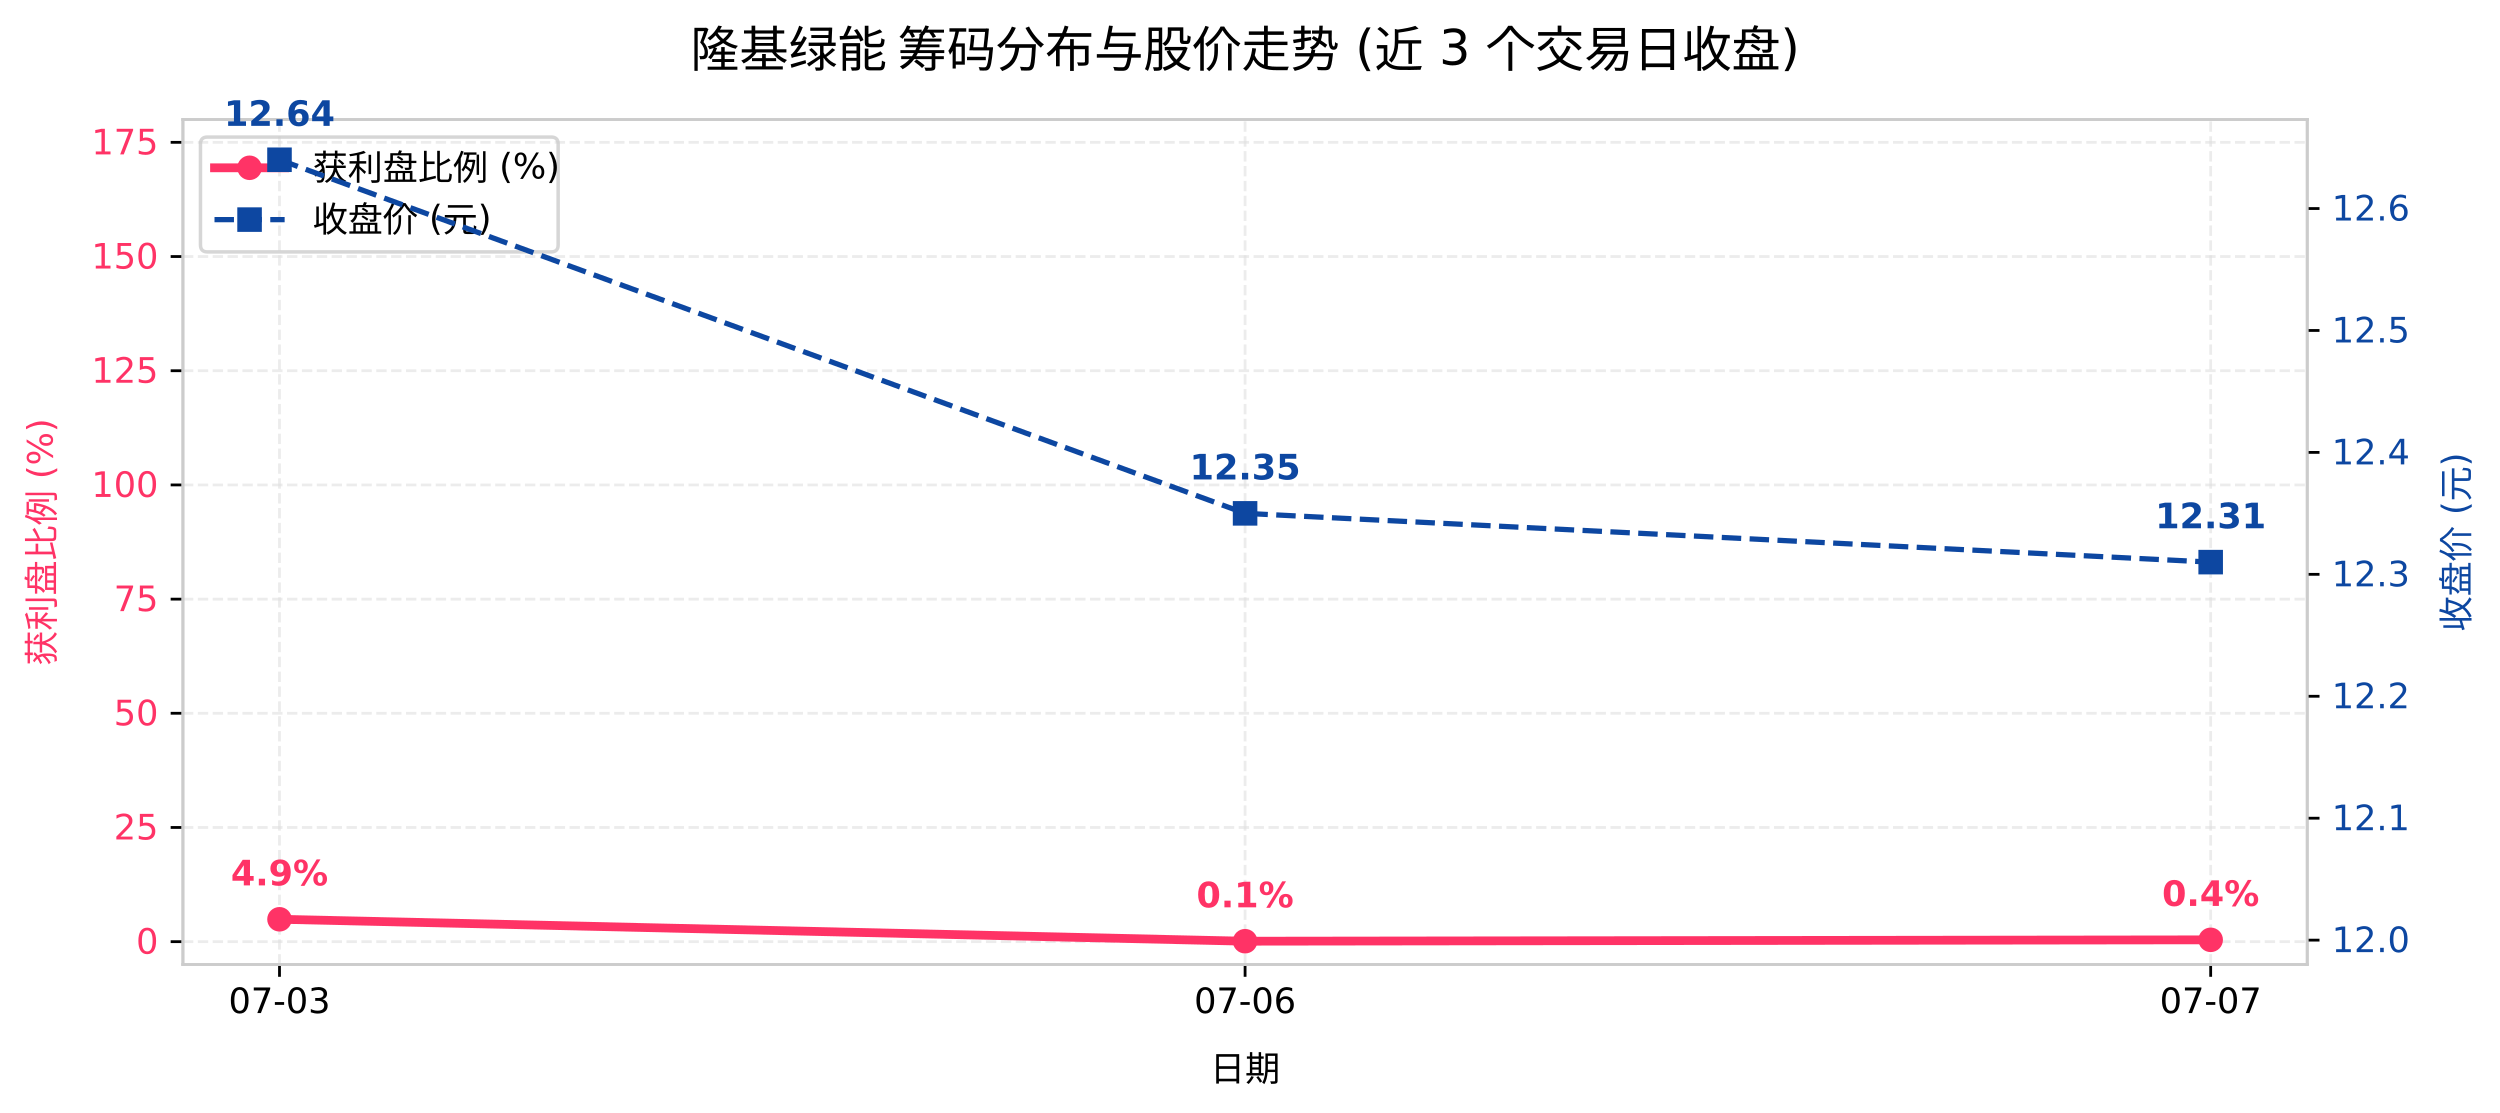
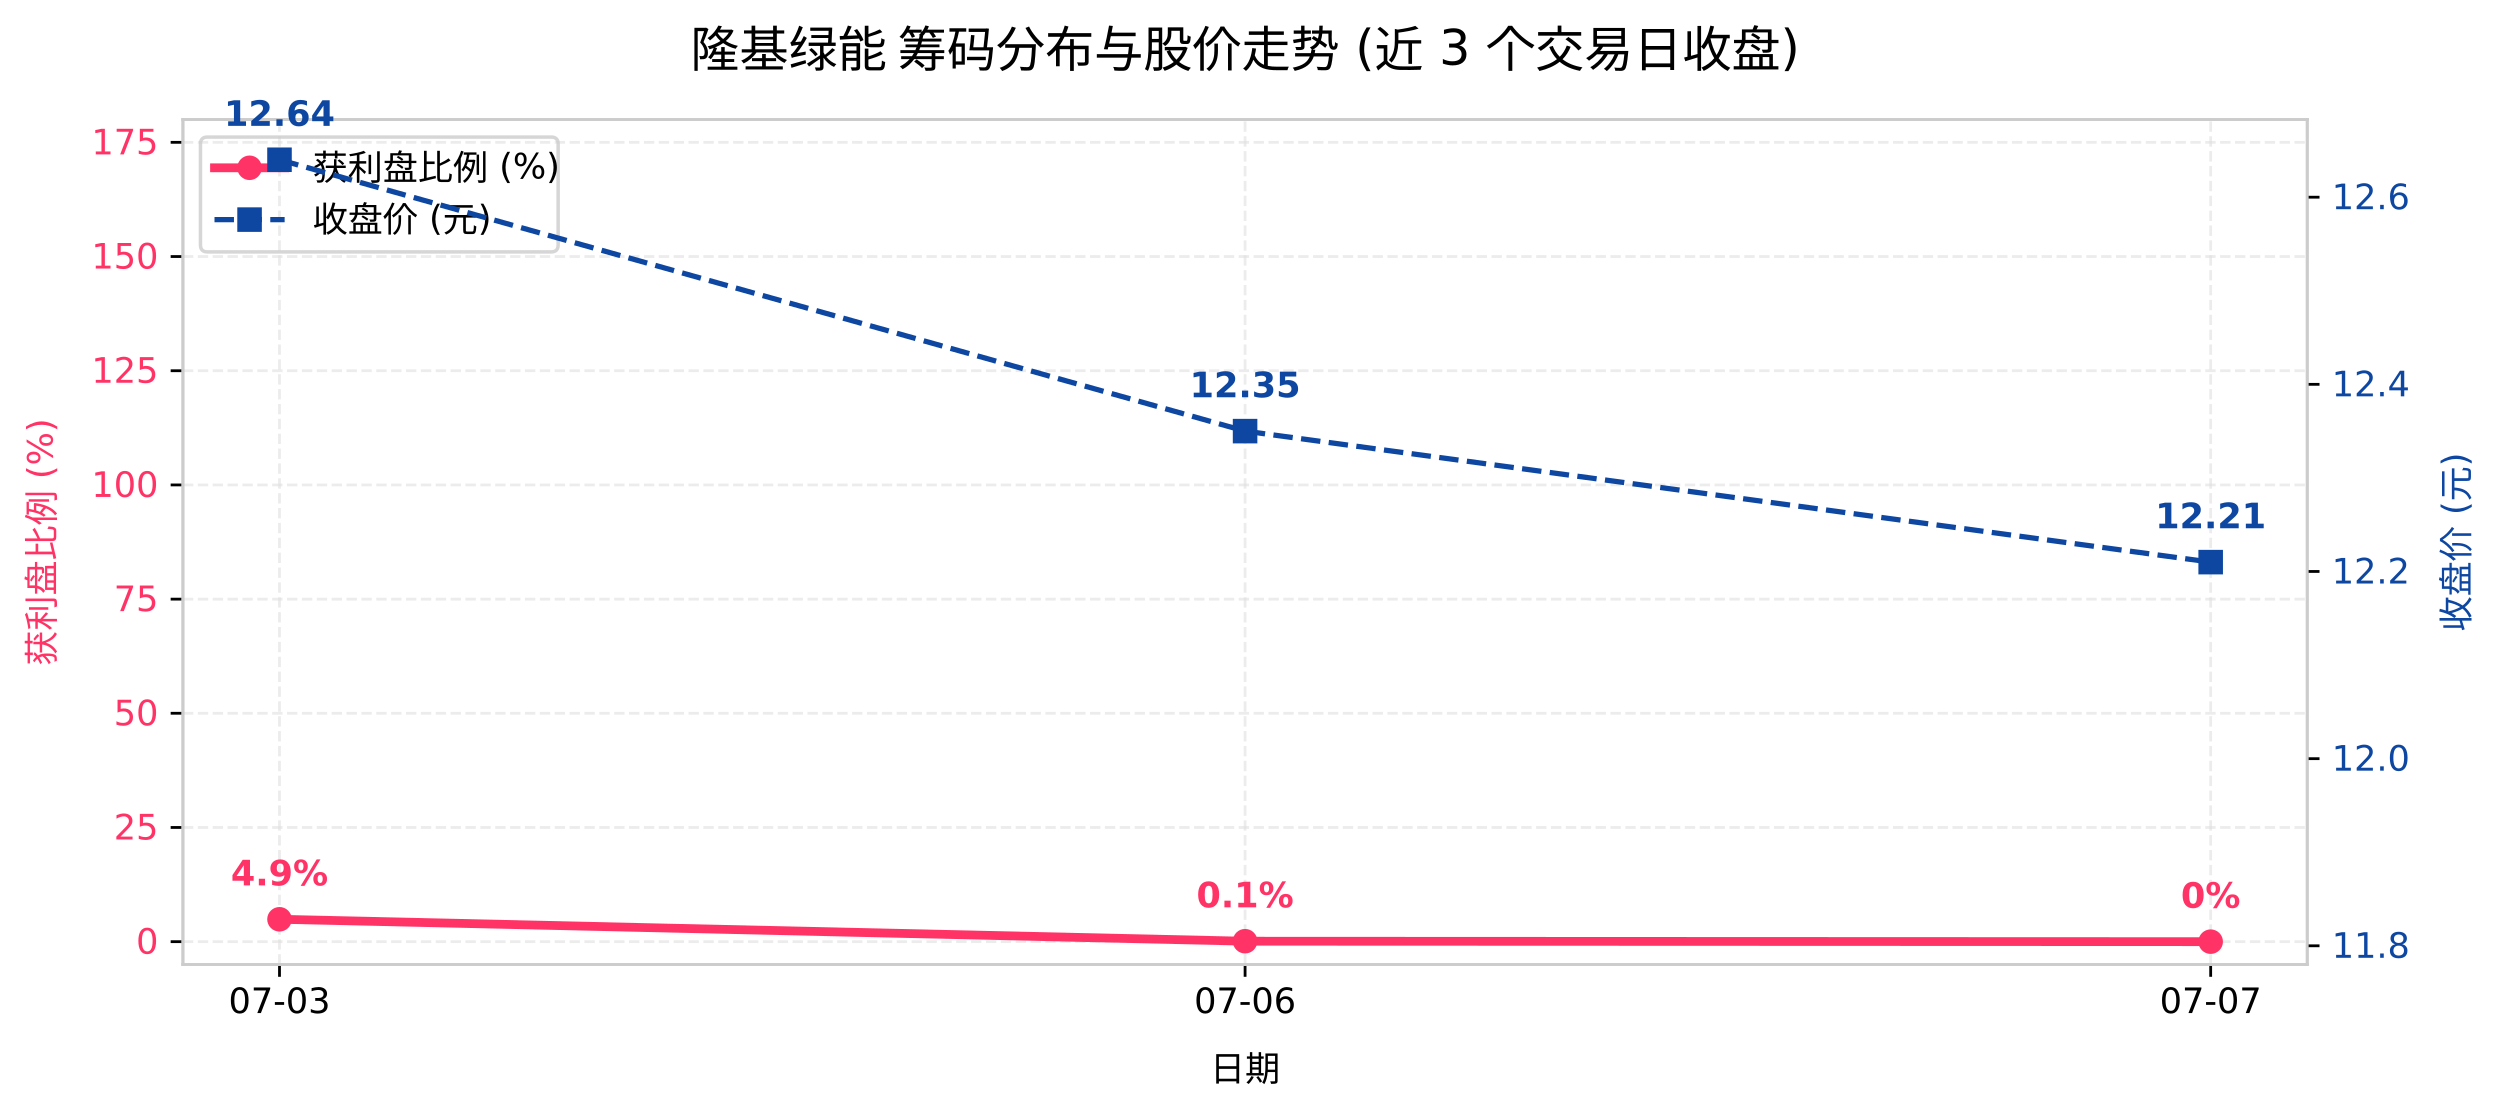
<svg xmlns="http://www.w3.org/2000/svg" xmlns:xlink="http://www.w3.org/1999/xlink" width="712.848pt" height="317.148pt" viewBox="0 0 712.848 317.148" version="1.1">
  <defs>
    <style type="text/css">*{stroke-linejoin: round; stroke-linecap: butt}</style>
  </defs>
  <g id="figure_1">
    <g id="patch_1">
      <path d="M 0 317.148  L 712.848 317.148  L 712.848 0  L 0 0  L 0 317.148  z " style="fill: none" />
    </g>
    <g id="axes_1">
      <g id="patch_2">
        <path d="M 52.163 275.017  L 657.883 275.017  L 657.883 34.08  L 52.163 34.08  L 52.163 275.017  z " style="fill: none" />
      </g>
      <g id="matplotlib.axis_1">
        <g id="xtick_1">
          <g id="line2d_1">
-             <path d="M 79.695 275.017  L 79.695 34.08  " clip-path="url(#pb0952d0ace)" style="fill: none; stroke-dasharray: 2.96,1.28; stroke-dashoffset: 0; stroke: #e0e0e0; stroke-opacity: 0.6; stroke-width: 0.8" />
+             <path d="M 79.695 275.017  L 79.695 34.08  " clip-path="url(#p87358084dd)" style="fill: none; stroke-dasharray: 2.96,1.28; stroke-dashoffset: 0; stroke: #e0e0e0; stroke-opacity: 0.6; stroke-width: 0.8" />
          </g>
          <g id="line2d_2">
            <defs>
-               <path id="m75f15b7e05" d="M 0 0  L 0 3.5  " style="stroke: #000000; stroke-width: 0.8" />
+               <path id="m7f58b5cabd" d="M 0 0  L 0 3.5  " style="stroke: #000000; stroke-width: 0.8" />
            </defs>
            <g>
-               <use xlink:href="#m75f15b7e05" x="79.695" y="275.017" style="stroke: #000000; stroke-width: 0.8" />
+               <use xlink:href="#m7f58b5cabd" x="79.695" y="275.017" style="stroke: #000000; stroke-width: 0.8" />
            </g>
          </g>
          <g id="text_1">
            <text style="font: 10px 'WenQuanYi Zen Hei', 'DejaVu Sans', 'Arial', sans-serif; text-anchor: middle" x="79.695" y="288.873" transform="rotate(-0 79.69523 288.8728)">07-03</text>
          </g>
        </g>
        <g id="xtick_2">
          <g id="line2d_3">
-             <path d="M 355.022 275.017  L 355.022 34.08  " clip-path="url(#pb0952d0ace)" style="fill: none; stroke-dasharray: 2.96,1.28; stroke-dashoffset: 0; stroke: #e0e0e0; stroke-opacity: 0.6; stroke-width: 0.8" />
+             <path d="M 355.022 275.017  L 355.022 34.08  " clip-path="url(#p87358084dd)" style="fill: none; stroke-dasharray: 2.96,1.28; stroke-dashoffset: 0; stroke: #e0e0e0; stroke-opacity: 0.6; stroke-width: 0.8" />
          </g>
          <g id="line2d_4">
            <g>
-               <use xlink:href="#m75f15b7e05" x="355.022" y="275.017" style="stroke: #000000; stroke-width: 0.8" />
+               <use xlink:href="#m7f58b5cabd" x="355.022" y="275.017" style="stroke: #000000; stroke-width: 0.8" />
            </g>
          </g>
          <g id="text_2">
            <text style="font: 10px 'WenQuanYi Zen Hei', 'DejaVu Sans', 'Arial', sans-serif; text-anchor: middle" x="355.022" y="288.873" transform="rotate(-0 355.0225 288.8728)">07-06</text>
          </g>
        </g>
        <g id="xtick_3">
          <g id="line2d_5">
-             <path d="M 630.35 275.017  L 630.35 34.08  " clip-path="url(#pb0952d0ace)" style="fill: none; stroke-dasharray: 2.96,1.28; stroke-dashoffset: 0; stroke: #e0e0e0; stroke-opacity: 0.6; stroke-width: 0.8" />
+             <path d="M 630.35 275.017  L 630.35 34.08  " clip-path="url(#p87358084dd)" style="fill: none; stroke-dasharray: 2.96,1.28; stroke-dashoffset: 0; stroke: #e0e0e0; stroke-opacity: 0.6; stroke-width: 0.8" />
          </g>
          <g id="line2d_6">
            <g>
-               <use xlink:href="#m75f15b7e05" x="630.35" y="275.017" style="stroke: #000000; stroke-width: 0.8" />
+               <use xlink:href="#m7f58b5cabd" x="630.35" y="275.017" style="stroke: #000000; stroke-width: 0.8" />
            </g>
          </g>
          <g id="text_3">
            <text style="font: 10px 'WenQuanYi Zen Hei', 'DejaVu Sans', 'Arial', sans-serif; text-anchor: middle" x="630.35" y="288.873" transform="rotate(-0 630.3498 288.8728)">07-07</text>
          </g>
        </g>
        <g id="text_4">
          <text style="font: 10px 'WenQuanYi Zen Hei', 'DejaVu Sans', 'Arial', sans-serif; text-anchor: middle" x="355.022" y="308.287" transform="rotate(-0 355.0225 308.2869)">日期</text>
        </g>
      </g>
      <g id="matplotlib.axis_2">
        <g id="ytick_1">
          <g id="line2d_7">
-             <path d="M 52.163 268.505  L 657.883 268.505  " clip-path="url(#pb0952d0ace)" style="fill: none; stroke-dasharray: 2.96,1.28; stroke-dashoffset: 0; stroke: #e0e0e0; stroke-opacity: 0.6; stroke-width: 0.8" />
+             <path d="M 52.163 268.505  L 657.883 268.505  " clip-path="url(#p87358084dd)" style="fill: none; stroke-dasharray: 2.96,1.28; stroke-dashoffset: 0; stroke: #e0e0e0; stroke-opacity: 0.6; stroke-width: 0.8" />
          </g>
          <g id="line2d_8">
            <defs>
-               <path id="m29c2c453ca" d="M 0 0  L -3.5 0  " style="stroke: #000000; stroke-width: 0.8" />
+               <path id="mf922572b8c" d="M 0 0  L -3.5 0  " style="stroke: #000000; stroke-width: 0.8" />
            </defs>
            <g>
-               <use xlink:href="#m29c2c453ca" x="52.163" y="268.505" style="stroke: #000000; stroke-width: 0.8" />
+               <use xlink:href="#mf922572b8c" x="52.163" y="268.505" style="stroke: #000000; stroke-width: 0.8" />
            </g>
          </g>
          <g id="text_5">
            <text style="fill: #ff3366; font: 10px 'WenQuanYi Zen Hei', 'DejaVu Sans', 'Arial', sans-serif; text-anchor: end" x="45.163" y="271.933" transform="rotate(-0 45.1625 271.9329)">0</text>
          </g>
        </g>
        <g id="ytick_2">
          <g id="line2d_9">
-             <path d="M 52.163 235.946  L 657.883 235.946  " clip-path="url(#pb0952d0ace)" style="fill: none; stroke-dasharray: 2.96,1.28; stroke-dashoffset: 0; stroke: #e0e0e0; stroke-opacity: 0.6; stroke-width: 0.8" />
+             <path d="M 52.163 235.946  L 657.883 235.946  " clip-path="url(#p87358084dd)" style="fill: none; stroke-dasharray: 2.96,1.28; stroke-dashoffset: 0; stroke: #e0e0e0; stroke-opacity: 0.6; stroke-width: 0.8" />
          </g>
          <g id="line2d_10">
            <g>
-               <use xlink:href="#m29c2c453ca" x="52.163" y="235.946" style="stroke: #000000; stroke-width: 0.8" />
+               <use xlink:href="#mf922572b8c" x="52.163" y="235.946" style="stroke: #000000; stroke-width: 0.8" />
            </g>
          </g>
          <g id="text_6">
            <text style="fill: #ff3366; font: 10px 'WenQuanYi Zen Hei', 'DejaVu Sans', 'Arial', sans-serif; text-anchor: end" x="45.163" y="239.374" transform="rotate(-0 45.1625 239.3739)">25</text>
          </g>
        </g>
        <g id="ytick_3">
          <g id="line2d_11">
-             <path d="M 52.163 203.387  L 657.883 203.387  " clip-path="url(#pb0952d0ace)" style="fill: none; stroke-dasharray: 2.96,1.28; stroke-dashoffset: 0; stroke: #e0e0e0; stroke-opacity: 0.6; stroke-width: 0.8" />
+             <path d="M 52.163 203.387  L 657.883 203.387  " clip-path="url(#p87358084dd)" style="fill: none; stroke-dasharray: 2.96,1.28; stroke-dashoffset: 0; stroke: #e0e0e0; stroke-opacity: 0.6; stroke-width: 0.8" />
          </g>
          <g id="line2d_12">
            <g>
-               <use xlink:href="#m29c2c453ca" x="52.163" y="203.387" style="stroke: #000000; stroke-width: 0.8" />
+               <use xlink:href="#mf922572b8c" x="52.163" y="203.387" style="stroke: #000000; stroke-width: 0.8" />
            </g>
          </g>
          <g id="text_7">
            <text style="fill: #ff3366; font: 10px 'WenQuanYi Zen Hei', 'DejaVu Sans', 'Arial', sans-serif; text-anchor: end" x="45.163" y="206.815" transform="rotate(-0 45.1625 206.815)">50</text>
          </g>
        </g>
        <g id="ytick_4">
          <g id="line2d_13">
-             <path d="M 52.163 170.828  L 657.883 170.828  " clip-path="url(#pb0952d0ace)" style="fill: none; stroke-dasharray: 2.96,1.28; stroke-dashoffset: 0; stroke: #e0e0e0; stroke-opacity: 0.6; stroke-width: 0.8" />
+             <path d="M 52.163 170.828  L 657.883 170.828  " clip-path="url(#p87358084dd)" style="fill: none; stroke-dasharray: 2.96,1.28; stroke-dashoffset: 0; stroke: #e0e0e0; stroke-opacity: 0.6; stroke-width: 0.8" />
          </g>
          <g id="line2d_14">
            <g>
-               <use xlink:href="#m29c2c453ca" x="52.163" y="170.828" style="stroke: #000000; stroke-width: 0.8" />
+               <use xlink:href="#mf922572b8c" x="52.163" y="170.828" style="stroke: #000000; stroke-width: 0.8" />
            </g>
          </g>
          <g id="text_8">
            <text style="fill: #ff3366; font: 10px 'WenQuanYi Zen Hei', 'DejaVu Sans', 'Arial', sans-serif; text-anchor: end" x="45.163" y="174.256" transform="rotate(-0 45.1625 174.256)">75</text>
          </g>
        </g>
        <g id="ytick_5">
          <g id="line2d_15">
-             <path d="M 52.163 138.269  L 657.883 138.269  " clip-path="url(#pb0952d0ace)" style="fill: none; stroke-dasharray: 2.96,1.28; stroke-dashoffset: 0; stroke: #e0e0e0; stroke-opacity: 0.6; stroke-width: 0.8" />
+             <path d="M 52.163 138.269  L 657.883 138.269  " clip-path="url(#p87358084dd)" style="fill: none; stroke-dasharray: 2.96,1.28; stroke-dashoffset: 0; stroke: #e0e0e0; stroke-opacity: 0.6; stroke-width: 0.8" />
          </g>
          <g id="line2d_16">
            <g>
-               <use xlink:href="#m29c2c453ca" x="52.163" y="138.269" style="stroke: #000000; stroke-width: 0.8" />
+               <use xlink:href="#mf922572b8c" x="52.163" y="138.269" style="stroke: #000000; stroke-width: 0.8" />
            </g>
          </g>
          <g id="text_9">
            <text style="fill: #ff3366; font: 10px 'WenQuanYi Zen Hei', 'DejaVu Sans', 'Arial', sans-serif; text-anchor: end" x="45.163" y="141.697" transform="rotate(-0 45.1625 141.6971)">100</text>
          </g>
        </g>
        <g id="ytick_6">
          <g id="line2d_17">
-             <path d="M 52.163 105.71  L 657.883 105.71  " clip-path="url(#pb0952d0ace)" style="fill: none; stroke-dasharray: 2.96,1.28; stroke-dashoffset: 0; stroke: #e0e0e0; stroke-opacity: 0.6; stroke-width: 0.8" />
+             <path d="M 52.163 105.71  L 657.883 105.71  " clip-path="url(#p87358084dd)" style="fill: none; stroke-dasharray: 2.96,1.28; stroke-dashoffset: 0; stroke: #e0e0e0; stroke-opacity: 0.6; stroke-width: 0.8" />
          </g>
          <g id="line2d_18">
            <g>
-               <use xlink:href="#m29c2c453ca" x="52.163" y="105.71" style="stroke: #000000; stroke-width: 0.8" />
+               <use xlink:href="#mf922572b8c" x="52.163" y="105.71" style="stroke: #000000; stroke-width: 0.8" />
            </g>
          </g>
          <g id="text_10">
            <text style="fill: #ff3366; font: 10px 'WenQuanYi Zen Hei', 'DejaVu Sans', 'Arial', sans-serif; text-anchor: end" x="45.163" y="109.138" transform="rotate(-0 45.1625 109.1381)">125</text>
          </g>
        </g>
        <g id="ytick_7">
          <g id="line2d_19">
-             <path d="M 52.163 73.151  L 657.883 73.151  " clip-path="url(#pb0952d0ace)" style="fill: none; stroke-dasharray: 2.96,1.28; stroke-dashoffset: 0; stroke: #e0e0e0; stroke-opacity: 0.6; stroke-width: 0.8" />
+             <path d="M 52.163 73.151  L 657.883 73.151  " clip-path="url(#p87358084dd)" style="fill: none; stroke-dasharray: 2.96,1.28; stroke-dashoffset: 0; stroke: #e0e0e0; stroke-opacity: 0.6; stroke-width: 0.8" />
          </g>
          <g id="line2d_20">
            <g>
-               <use xlink:href="#m29c2c453ca" x="52.163" y="73.151" style="stroke: #000000; stroke-width: 0.8" />
+               <use xlink:href="#mf922572b8c" x="52.163" y="73.151" style="stroke: #000000; stroke-width: 0.8" />
            </g>
          </g>
          <g id="text_11">
            <text style="fill: #ff3366; font: 10px 'WenQuanYi Zen Hei', 'DejaVu Sans', 'Arial', sans-serif; text-anchor: end" x="45.163" y="76.579" transform="rotate(-0 45.1625 76.57918)">150</text>
          </g>
        </g>
        <g id="ytick_8">
          <g id="line2d_21">
-             <path d="M 52.163 40.592  L 657.883 40.592  " clip-path="url(#pb0952d0ace)" style="fill: none; stroke-dasharray: 2.96,1.28; stroke-dashoffset: 0; stroke: #e0e0e0; stroke-opacity: 0.6; stroke-width: 0.8" />
+             <path d="M 52.163 40.592  L 657.883 40.592  " clip-path="url(#p87358084dd)" style="fill: none; stroke-dasharray: 2.96,1.28; stroke-dashoffset: 0; stroke: #e0e0e0; stroke-opacity: 0.6; stroke-width: 0.8" />
          </g>
          <g id="line2d_22">
            <g>
-               <use xlink:href="#m29c2c453ca" x="52.163" y="40.592" style="stroke: #000000; stroke-width: 0.8" />
+               <use xlink:href="#mf922572b8c" x="52.163" y="40.592" style="stroke: #000000; stroke-width: 0.8" />
            </g>
          </g>
          <g id="text_12">
            <text style="fill: #ff3366; font: 10px 'WenQuanYi Zen Hei', 'DejaVu Sans', 'Arial', sans-serif; text-anchor: end" x="45.163" y="44.02" transform="rotate(-0 45.1625 44.02023)">175</text>
          </g>
        </g>
        <g id="text_13">
          <text style="fill: #ff3366; font: 10px 'WenQuanYi Zen Hei', 'DejaVu Sans', 'Arial', sans-serif; text-anchor: middle" x="15.463" y="154.548" transform="rotate(-90 15.4625 154.5484)">获利盘比例 (%)</text>
        </g>
      </g>
      <g id="line2d_23">
-         <path d="M 79.695 262.123  L 355.022 268.375  L 630.35 267.984  " clip-path="url(#pb0952d0ace)" style="fill: none; stroke: #ff3366; stroke-width: 2.5; stroke-linecap: square" />
+         <path d="M 79.695 262.123  L 355.022 268.375  L 630.35 268.505  " clip-path="url(#p87358084dd)" style="fill: none; stroke: #ff3366; stroke-width: 2.5; stroke-linecap: square" />
        <defs>
-           <path id="mec225198bf" d="M 0 3  C 0.796 3 1.559 2.684 2.121 2.121  C 2.684 1.559 3 0.796 3 0  C 3 -0.796 2.684 -1.559 2.121 -2.121  C 1.559 -2.684 0.796 -3 0 -3  C -0.796 -3 -1.559 -2.684 -2.121 -2.121  C -2.684 -1.559 -3 -0.796 -3 0  C -3 0.796 -2.684 1.559 -2.121 2.121  C -1.559 2.684 -0.796 3 0 3  z " style="stroke: #ff3366" />
+           <path id="mcb63b42c54" d="M 0 3  C 0.796 3 1.559 2.684 2.121 2.121  C 2.684 1.559 3 0.796 3 0  C 3 -0.796 2.684 -1.559 2.121 -2.121  C 1.559 -2.684 0.796 -3 0 -3  C -0.796 -3 -1.559 -2.684 -2.121 -2.121  C -2.684 -1.559 -3 -0.796 -3 0  C -3 0.796 -2.684 1.559 -2.121 2.121  C -1.559 2.684 -0.796 3 0 3  z " style="stroke: #ff3366" />
        </defs>
-         <g clip-path="url(#pb0952d0ace)">
-           <use xlink:href="#mec225198bf" x="79.695" y="262.123" style="fill: #ff3366; stroke: #ff3366" />
-           <use xlink:href="#mec225198bf" x="355.022" y="268.375" style="fill: #ff3366; stroke: #ff3366" />
-           <use xlink:href="#mec225198bf" x="630.35" y="267.984" style="fill: #ff3366; stroke: #ff3366" />
+         <g clip-path="url(#p87358084dd)">
+           <use xlink:href="#mcb63b42c54" x="79.695" y="262.123" style="fill: #ff3366; stroke: #ff3366" />
+           <use xlink:href="#mcb63b42c54" x="355.022" y="268.375" style="fill: #ff3366; stroke: #ff3366" />
+           <use xlink:href="#mcb63b42c54" x="630.35" y="268.505" style="fill: #ff3366; stroke: #ff3366" />
        </g>
      </g>
      <g id="patch_3">
        <path d="M 52.163 275.017  L 52.163 34.08  " style="fill: none; stroke: #cccccc; stroke-width: 0.8; stroke-linejoin: miter; stroke-linecap: square" />
      </g>
      <g id="patch_4">
        <path d="M 657.883 275.017  L 657.883 34.08  " style="fill: none; stroke: #cccccc; stroke-width: 0.8; stroke-linejoin: miter; stroke-linecap: square" />
      </g>
      <g id="patch_5">
        <path d="M 52.163 275.017  L 657.883 275.017  " style="fill: none; stroke: #cccccc; stroke-width: 0.8; stroke-linejoin: miter; stroke-linecap: square" />
      </g>
      <g id="patch_6">
        <path d="M 52.163 34.08  L 657.883 34.08  " style="fill: none; stroke: #cccccc; stroke-width: 0.8; stroke-linejoin: miter; stroke-linecap: square" />
      </g>
      <g id="text_14">
        <text style="fill: #ff3366; font: 700 10px 'WenQuanYi Zen Hei', 'DejaVu Sans', 'Arial', sans-serif; text-anchor: middle" x="79.695" y="252.462" transform="rotate(-0 79.69523 252.4623)">4.9%</text>
      </g>
      <g id="text_15">
        <text style="fill: #ff3366; font: 700 10px 'WenQuanYi Zen Hei', 'DejaVu Sans', 'Arial', sans-serif; text-anchor: middle" x="355.022" y="258.714" transform="rotate(-0 355.0225 258.7136)">0.1%</text>
      </g>
      <g id="text_16">
-         <text style="fill: #ff3366; font: 700 10px 'WenQuanYi Zen Hei', 'DejaVu Sans', 'Arial', sans-serif; text-anchor: middle" x="630.35" y="258.323" transform="rotate(-0 630.3498 258.3229)">0.4%</text>
+         <text style="fill: #ff3366; font: 700 10px 'WenQuanYi Zen Hei', 'DejaVu Sans', 'Arial', sans-serif; text-anchor: middle" x="630.35" y="258.844" transform="rotate(-0 630.3498 258.8438)">0%</text>
      </g>
      <g id="legend_1">
        <g id="patch_7">
          <path d="M 59.163 71.829  L 157.15 71.829  Q 159.15 71.829 159.15 69.829  L 159.15 41.08  Q 159.15 39.08 157.15 39.08  L 59.163 39.08  Q 57.163 39.08 57.163 41.08  L 57.163 69.829  Q 57.163 71.829 59.163 71.829  L 59.163 71.829  z " style="fill: none; opacity: 0.8; stroke: #cccccc; stroke-linejoin: miter" />
        </g>
        <g id="line2d_24">
          <path d="M 61.163 47.843  L 71.162 47.843  L 81.162 47.843  " style="fill: none; stroke: #ff3366; stroke-width: 2.5; stroke-linecap: square" />
          <g>
-             <use xlink:href="#mec225198bf" x="71.162" y="47.843" style="fill: #ff3366; stroke: #ff3366" />
+             <use xlink:href="#mcb63b42c54" x="71.162" y="47.843" style="fill: #ff3366; stroke: #ff3366" />
          </g>
        </g>
        <g id="text_17">
          <text style="font: 10px 'WenQuanYi Zen Hei', 'DejaVu Sans', 'Arial', sans-serif; text-anchor: start" x="89.162" y="51.343" transform="rotate(-0 89.1625 51.34281)">获利盘比例 (%)</text>
        </g>
        <g id="line2d_25">
          <path d="M 61.163 62.619  L 71.162 62.619  L 81.162 62.619  " style="fill: none; stroke-dasharray: 5.55,2.4; stroke-dashoffset: 0; stroke: #0d47a1; stroke-width: 1.5" />
          <defs>
-             <path id="m1d93a1af7c" d="M -3 3  L 3 3  L 3 -3  L -3 -3  z " style="stroke: #0d47a1; stroke-linejoin: miter" />
+             <path id="m7899e4404c" d="M -3 3  L 3 3  L 3 -3  L -3 -3  z " style="stroke: #0d47a1; stroke-linejoin: miter" />
          </defs>
          <g>
-             <use xlink:href="#m1d93a1af7c" x="71.162" y="62.619" style="fill: #0d47a1; stroke: #0d47a1; stroke-linejoin: miter" />
+             <use xlink:href="#m7899e4404c" x="71.162" y="62.619" style="fill: #0d47a1; stroke: #0d47a1; stroke-linejoin: miter" />
          </g>
        </g>
        <g id="text_18">
          <text style="font: 10px 'WenQuanYi Zen Hei', 'DejaVu Sans', 'Arial', sans-serif; text-anchor: start" x="89.162" y="66.119" transform="rotate(-0 89.1625 66.11938)">收盘价 (元)</text>
        </g>
      </g>
    </g>
    <g id="axes_2">
      <g id="matplotlib.axis_3">
        <g id="ytick_9">
          <g id="line2d_26">
            <defs>
-               <path id="m2defc2b425" d="M 0 0  L 3.5 0  " style="stroke: #000000; stroke-width: 0.8" />
+               <path id="mf047fe22fd" d="M 0 0  L 3.5 0  " style="stroke: #000000; stroke-width: 0.8" />
            </defs>
            <g>
-               <use xlink:href="#m2defc2b425" x="657.883" y="268.063" style="stroke: #000000; stroke-width: 0.8" />
+               <use xlink:href="#mf047fe22fd" x="657.883" y="269.68" style="stroke: #000000; stroke-width: 0.8" />
            </g>
          </g>
          <g id="text_19">
-             <text style="fill: #0d47a1; font: 10px 'WenQuanYi Zen Hei', 'DejaVu Sans', 'Arial', sans-serif; text-anchor: start" x="664.883" y="271.491" transform="rotate(-0 664.8825 271.4913)">12.0</text>
+             <text style="fill: #0d47a1; font: 10px 'WenQuanYi Zen Hei', 'DejaVu Sans', 'Arial', sans-serif; text-anchor: start" x="664.883" y="273.108" transform="rotate(-0 664.8825 273.1083)">11.8</text>
          </g>
        </g>
        <g id="ytick_10">
          <g id="line2d_27">
            <g>
-               <use xlink:href="#m2defc2b425" x="657.883" y="233.296" style="stroke: #000000; stroke-width: 0.8" />
+               <use xlink:href="#mf047fe22fd" x="657.883" y="216.317" style="stroke: #000000; stroke-width: 0.8" />
            </g>
          </g>
          <g id="text_20">
-             <text style="fill: #0d47a1; font: 10px 'WenQuanYi Zen Hei', 'DejaVu Sans', 'Arial', sans-serif; text-anchor: start" x="664.883" y="236.724" transform="rotate(-0 664.8825 236.7241)">12.1</text>
+             <text style="fill: #0d47a1; font: 10px 'WenQuanYi Zen Hei', 'DejaVu Sans', 'Arial', sans-serif; text-anchor: start" x="664.883" y="219.745" transform="rotate(-0 664.8825 219.7448)">12.0</text>
          </g>
        </g>
        <g id="ytick_11">
          <g id="line2d_28">
            <g>
-               <use xlink:href="#m2defc2b425" x="657.883" y="198.529" style="stroke: #000000; stroke-width: 0.8" />
+               <use xlink:href="#mf047fe22fd" x="657.883" y="162.953" style="stroke: #000000; stroke-width: 0.8" />
            </g>
          </g>
          <g id="text_21">
-             <text style="fill: #0d47a1; font: 10px 'WenQuanYi Zen Hei', 'DejaVu Sans', 'Arial', sans-serif; text-anchor: start" x="664.883" y="201.957" transform="rotate(-0 664.8825 201.957)">12.2</text>
+             <text style="fill: #0d47a1; font: 10px 'WenQuanYi Zen Hei', 'DejaVu Sans', 'Arial', sans-serif; text-anchor: start" x="664.883" y="166.381" transform="rotate(-0 664.8825 166.3813)">12.2</text>
          </g>
        </g>
        <g id="ytick_12">
          <g id="line2d_29">
            <g>
-               <use xlink:href="#m2defc2b425" x="657.883" y="163.762" style="stroke: #000000; stroke-width: 0.8" />
+               <use xlink:href="#mf047fe22fd" x="657.883" y="109.59" style="stroke: #000000; stroke-width: 0.8" />
            </g>
          </g>
          <g id="text_22">
-             <text style="fill: #0d47a1; font: 10px 'WenQuanYi Zen Hei', 'DejaVu Sans', 'Arial', sans-serif; text-anchor: start" x="664.883" y="167.19" transform="rotate(-0 664.8825 167.1899)">12.3</text>
+             <text style="fill: #0d47a1; font: 10px 'WenQuanYi Zen Hei', 'DejaVu Sans', 'Arial', sans-serif; text-anchor: start" x="664.883" y="113.018" transform="rotate(-0 664.8825 113.0178)">12.4</text>
          </g>
        </g>
        <g id="ytick_13">
          <g id="line2d_30">
            <g>
-               <use xlink:href="#m2defc2b425" x="657.883" y="128.995" style="stroke: #000000; stroke-width: 0.8" />
+               <use xlink:href="#mf047fe22fd" x="657.883" y="56.226" style="stroke: #000000; stroke-width: 0.8" />
            </g>
          </g>
          <g id="text_23">
-             <text style="fill: #0d47a1; font: 10px 'WenQuanYi Zen Hei', 'DejaVu Sans', 'Arial', sans-serif; text-anchor: start" x="664.883" y="132.423" transform="rotate(-0 664.8825 132.4227)">12.4</text>
-           </g>
-         </g>
-         <g id="ytick_14">
-           <g id="line2d_31">
-             <g>
-               <use xlink:href="#m2defc2b425" x="657.883" y="94.227" style="stroke: #000000; stroke-width: 0.8" />
-             </g>
-           </g>
-           <g id="text_24">
-             <text style="fill: #0d47a1; font: 10px 'WenQuanYi Zen Hei', 'DejaVu Sans', 'Arial', sans-serif; text-anchor: start" x="664.883" y="97.656" transform="rotate(-0 664.8825 97.65558)">12.5</text>
-           </g>
-         </g>
-         <g id="ytick_15">
-           <g id="line2d_32">
-             <g>
-               <use xlink:href="#m2defc2b425" x="657.883" y="59.46" style="stroke: #000000; stroke-width: 0.8" />
-             </g>
-           </g>
-           <g id="text_25">
-             <text style="fill: #0d47a1; font: 10px 'WenQuanYi Zen Hei', 'DejaVu Sans', 'Arial', sans-serif; text-anchor: start" x="664.883" y="62.888" transform="rotate(-0 664.8825 62.88845)">12.6</text>
-           </g>
-         </g>
-         <g id="text_26">
+             <text style="fill: #0d47a1; font: 10px 'WenQuanYi Zen Hei', 'DejaVu Sans', 'Arial', sans-serif; text-anchor: start" x="664.883" y="59.654" transform="rotate(-0 664.8825 59.65429)">12.6</text>
+           </g>
+         </g>
+         <g id="text_24">
          <text style="fill: #0d47a1; font: 10px 'WenQuanYi Zen Hei', 'DejaVu Sans', 'Arial', sans-serif; text-anchor: middle" x="703.939" y="154.548" transform="rotate(-90 703.9388 154.5484)">收盘价 (元)</text>
        </g>
      </g>
-       <g id="line2d_33">
-         <path d="M 79.695 45.553  L 355.022 146.378  L 630.35 160.285  " clip-path="url(#pb0952d0ace)" style="fill: none; stroke-dasharray: 5.55,2.4; stroke-dashoffset: 0; stroke: #0d47a1; stroke-width: 1.5" />
-         <g clip-path="url(#pb0952d0ace)">
-           <use xlink:href="#m1d93a1af7c" x="79.695" y="45.553" style="fill: #0d47a1; stroke: #0d47a1; stroke-linejoin: miter" />
-           <use xlink:href="#m1d93a1af7c" x="355.022" y="146.378" style="fill: #0d47a1; stroke: #0d47a1; stroke-linejoin: miter" />
-           <use xlink:href="#m1d93a1af7c" x="630.35" y="160.285" style="fill: #0d47a1; stroke: #0d47a1; stroke-linejoin: miter" />
+       <g id="line2d_31">
+         <path d="M 79.695 45.553  L 355.022 122.931  L 630.35 160.285  " clip-path="url(#p87358084dd)" style="fill: none; stroke-dasharray: 5.55,2.4; stroke-dashoffset: 0; stroke: #0d47a1; stroke-width: 1.5" />
+         <g clip-path="url(#p87358084dd)">
+           <use xlink:href="#m7899e4404c" x="79.695" y="45.553" style="fill: #0d47a1; stroke: #0d47a1; stroke-linejoin: miter" />
+           <use xlink:href="#m7899e4404c" x="355.022" y="122.931" style="fill: #0d47a1; stroke: #0d47a1; stroke-linejoin: miter" />
+           <use xlink:href="#m7899e4404c" x="630.35" y="160.285" style="fill: #0d47a1; stroke: #0d47a1; stroke-linejoin: miter" />
        </g>
      </g>
      <g id="patch_8">
        <path d="M 52.163 275.017  L 52.163 34.08  " style="fill: none; stroke: #cccccc; stroke-width: 0.8; stroke-linejoin: miter; stroke-linecap: square" />
      </g>
      <g id="patch_9">
        <path d="M 657.883 275.017  L 657.883 34.08  " style="fill: none; stroke: #cccccc; stroke-width: 0.8; stroke-linejoin: miter; stroke-linecap: square" />
      </g>
      <g id="patch_10">
        <path d="M 52.163 275.017  L 657.883 275.017  " style="fill: none; stroke: #cccccc; stroke-width: 0.8; stroke-linejoin: miter; stroke-linecap: square" />
      </g>
      <g id="patch_11">
        <path d="M 52.163 34.08  L 657.883 34.08  " style="fill: none; stroke: #cccccc; stroke-width: 0.8; stroke-linejoin: miter; stroke-linecap: square" />
      </g>
+       <g id="text_25">
+         <text style="fill: #0d47a1; font: 700 10px 'WenQuanYi Zen Hei', 'DejaVu Sans', 'Arial', sans-serif; text-anchor: middle" x="79.695" y="35.893" transform="rotate(-0 79.69523 35.89253)">12.64</text>
+       </g>
+       <g id="text_26">
+         <text style="fill: #0d47a1; font: 700 10px 'WenQuanYi Zen Hei', 'DejaVu Sans', 'Arial', sans-serif; text-anchor: middle" x="355.022" y="113.27" transform="rotate(-0 355.0225 113.2696)">12.35</text>
+       </g>
      <g id="text_27">
-         <text style="fill: #0d47a1; font: 700 10px 'WenQuanYi Zen Hei', 'DejaVu Sans', 'Arial', sans-serif; text-anchor: middle" x="79.695" y="35.893" transform="rotate(-0 79.69523 35.89253)">12.64</text>
+         <text style="fill: #0d47a1; font: 700 10px 'WenQuanYi Zen Hei', 'DejaVu Sans', 'Arial', sans-serif; text-anchor: middle" x="630.35" y="150.624" transform="rotate(-0 630.3498 150.6241)">12.21</text>
      </g>
      <g id="text_28">
-         <text style="fill: #0d47a1; font: 700 10px 'WenQuanYi Zen Hei', 'DejaVu Sans', 'Arial', sans-serif; text-anchor: middle" x="355.022" y="136.717" transform="rotate(-0 355.0225 136.7172)">12.35</text>
-       </g>
-       <g id="text_29">
-         <text style="fill: #0d47a1; font: 700 10px 'WenQuanYi Zen Hei', 'DejaVu Sans', 'Arial', sans-serif; text-anchor: middle" x="630.35" y="150.624" transform="rotate(-0 630.3498 150.6241)">12.31</text>
-       </g>
-       <g id="text_30">
        <text style="font: 14px 'WenQuanYi Zen Hei', 'DejaVu Sans', 'Arial', sans-serif; text-anchor: middle" x="355.022" y="19.08" transform="rotate(-0 355.0225 19.08031)">隆基绿能 筹码分布与股价走势 (近 3 个交易日收盘)</text>
      </g>
    </g>
  </g>
  <defs>
-     <clipPath id="pb0952d0ace">
+     <clipPath id="p87358084dd">
      <rect x="52.163" y="34.08" width="605.72" height="240.936" />
    </clipPath>
  </defs>
</svg>
